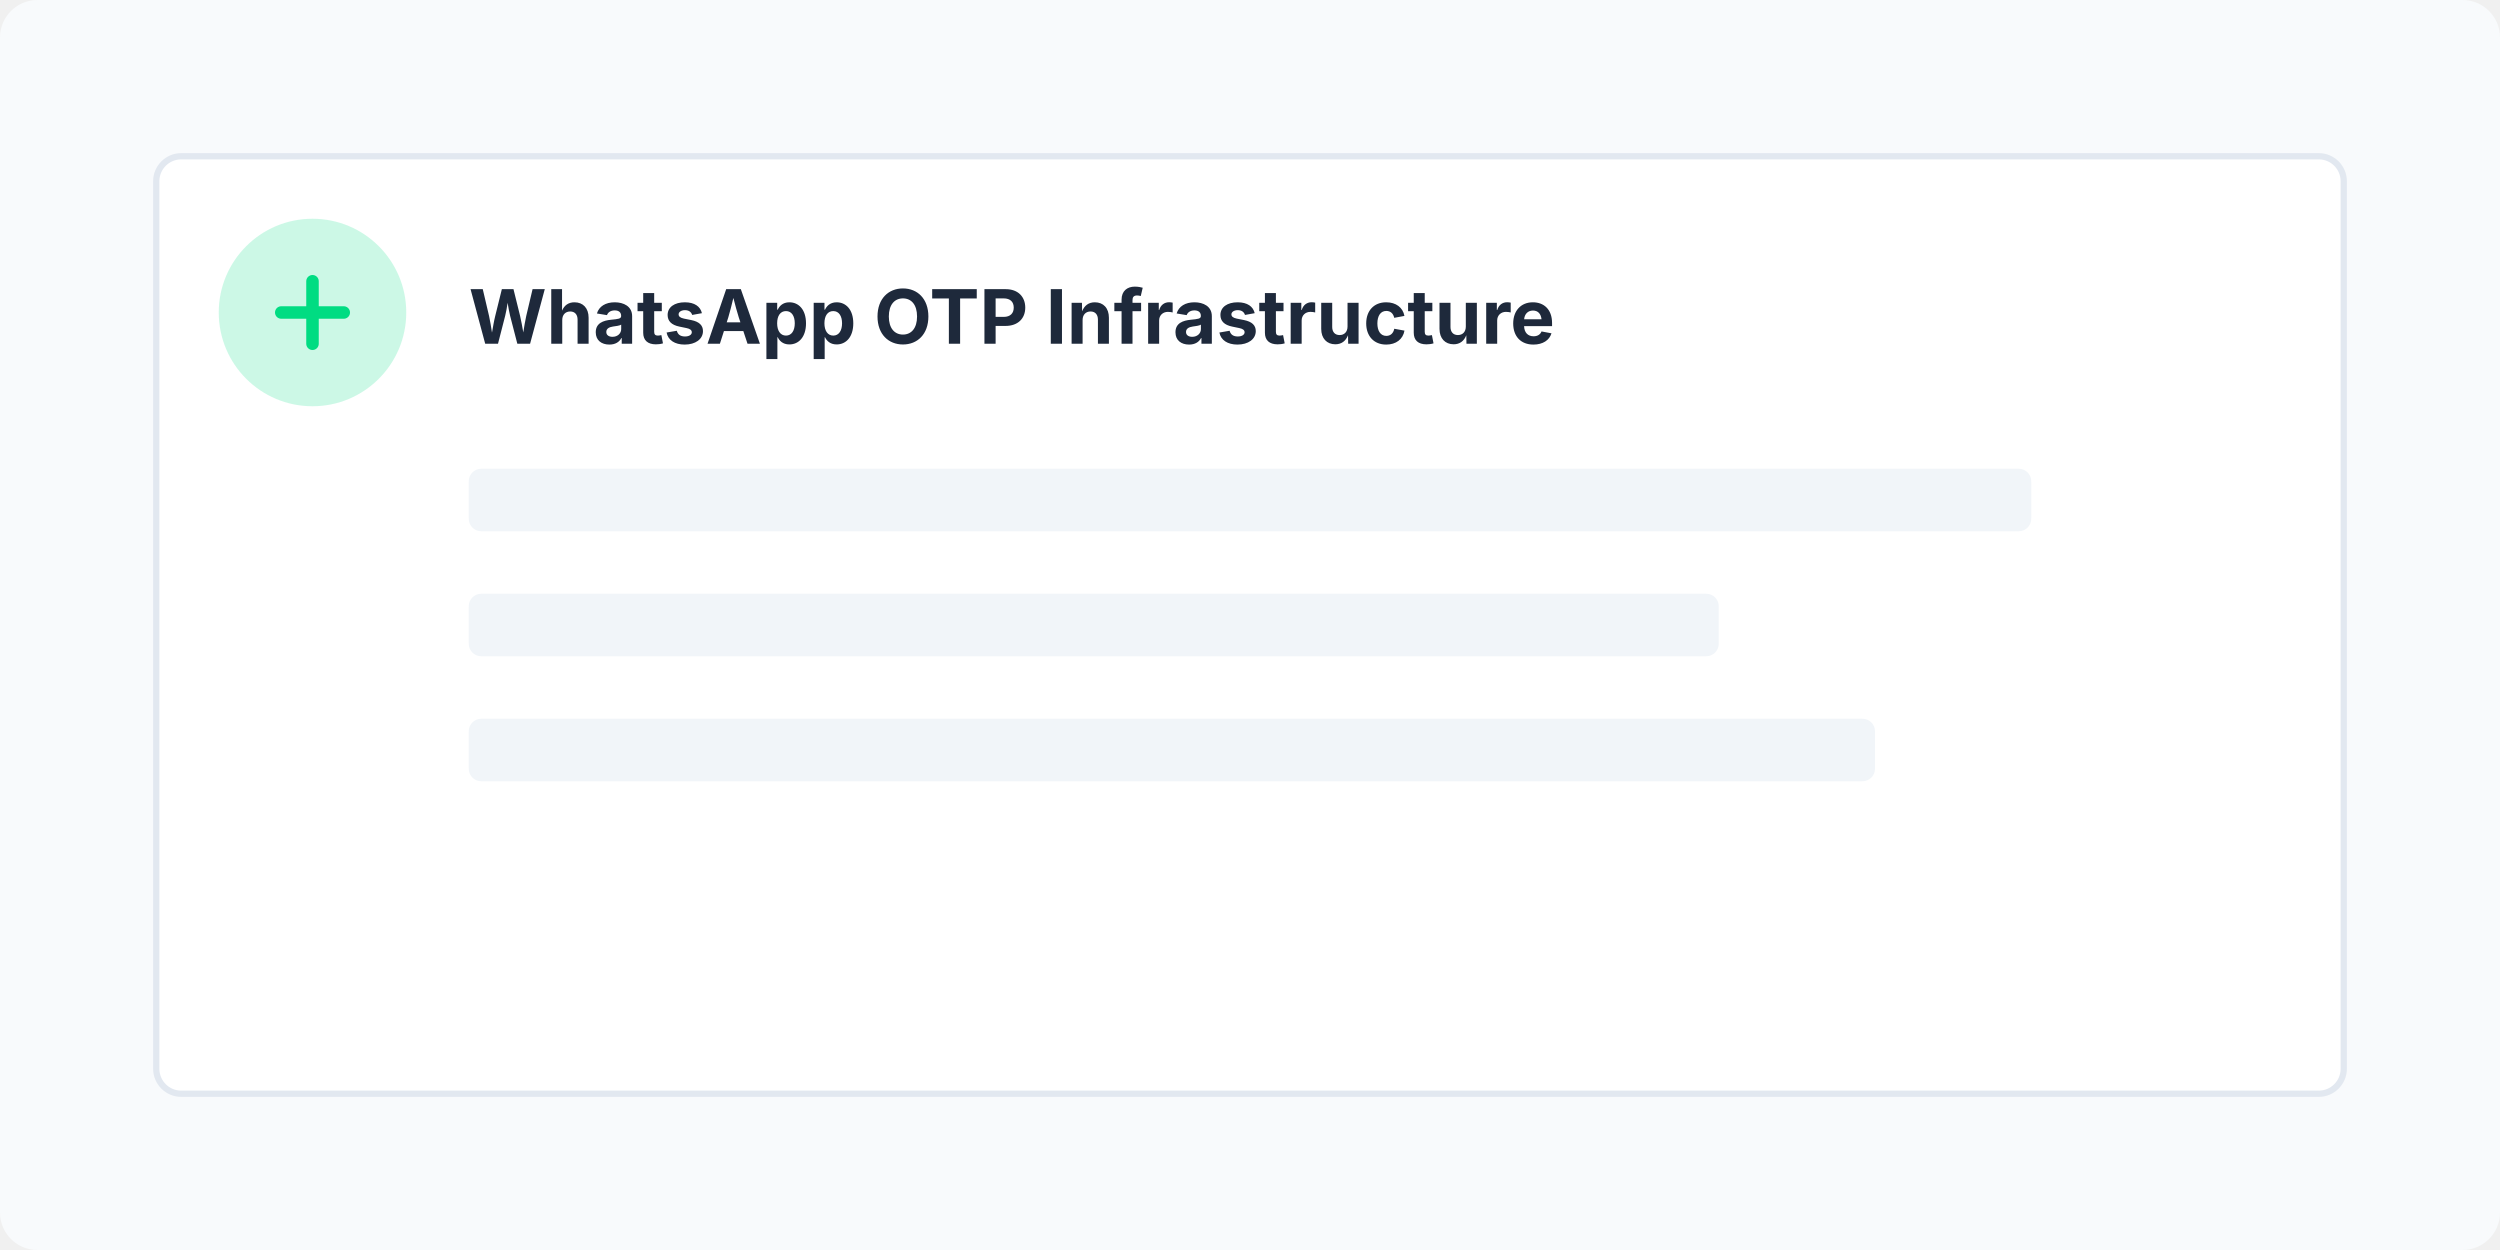
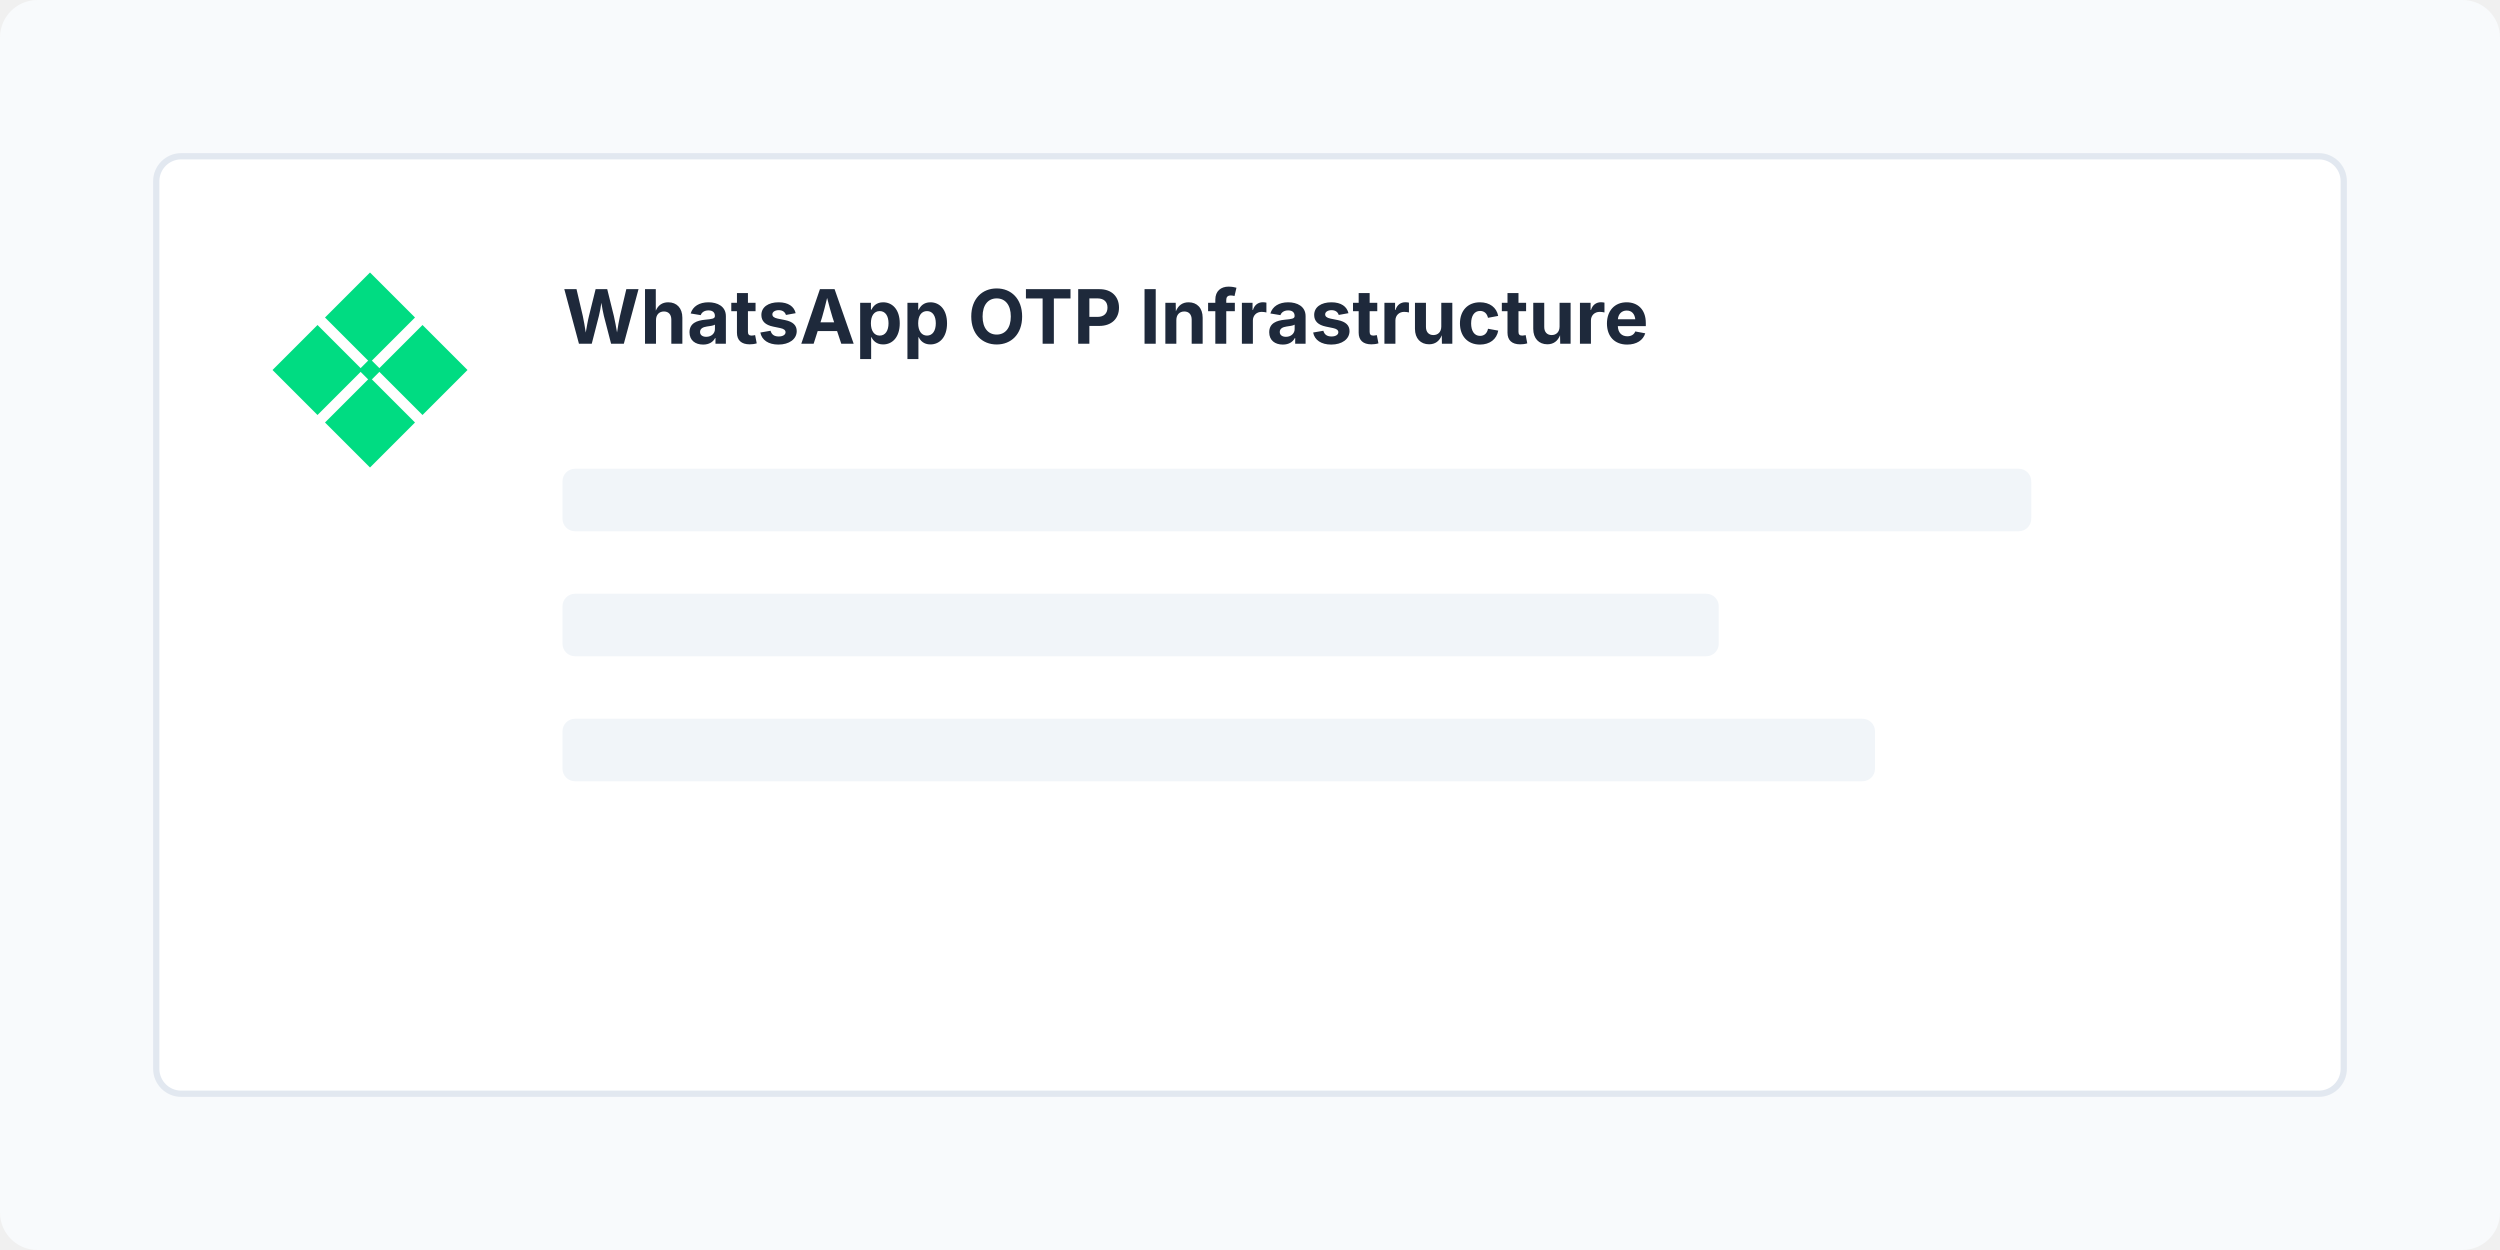
<svg xmlns="http://www.w3.org/2000/svg" width="800" height="400" viewBox="0 0 800 400">
  <rect width="800" height="400" fill="#f8fafc" rx="12" />
  <rect x="50" y="50" width="700" height="300" fill="#ffffff" rx="8" stroke="#e2e8f0" stroke-width="2" />
-   <circle cx="100" cy="100" r="30" fill="#00DC82" opacity="0.2" />
-   <path d="M90 100 L110 100 M100 90 L100 110" stroke="#00DC82" stroke-width="4" stroke-linecap="round" />
-   <text x="150" y="110" font-family="Inter, sans-serif" font-size="24" font-weight="700" fill="#1e293b">WhatsApp OTP Infrastructure</text>
-   <rect x="150" y="150" width="500" height="20" fill="#f1f5f9" rx="4" />
-   <rect x="150" y="190" width="400" height="20" fill="#f1f5f9" rx="4" />
-   <rect x="150" y="230" width="450" height="20" fill="#f1f5f9" rx="4" />
+   <g transform="translate(80, 80) scale(0.6)">
+     <path d="M64 12L88 36L64 60L40 36L64 12Z" fill="#00DC82" />
+     <path d="M64 68L88 92L64 116L40 92L64 68Z" fill="#00DC82" />
+     <path d="M12 64L36 88L60 64L36 40L12 64Z" fill="#00DC82" />
+     <path d="M68 64L92 88L116 64L92 40L68 64Z" fill="#00DC82" />
+     <path d="M64 58L70 64L64 70L58 64L64 58Z" fill="#00DC82" />
+   </g>
+   <text x="180" y="110" font-family="Inter, sans-serif" font-size="24" font-weight="700" fill="#1e293b">WhatsApp OTP Infrastructure</text>
+   <rect x="180" y="150" width="470" height="20" fill="#f1f5f9" rx="4" />
+   <rect x="180" y="190" width="370" height="20" fill="#f1f5f9" rx="4" />
+   <rect x="180" y="230" width="420" height="20" fill="#f1f5f9" rx="4" />
</svg>
